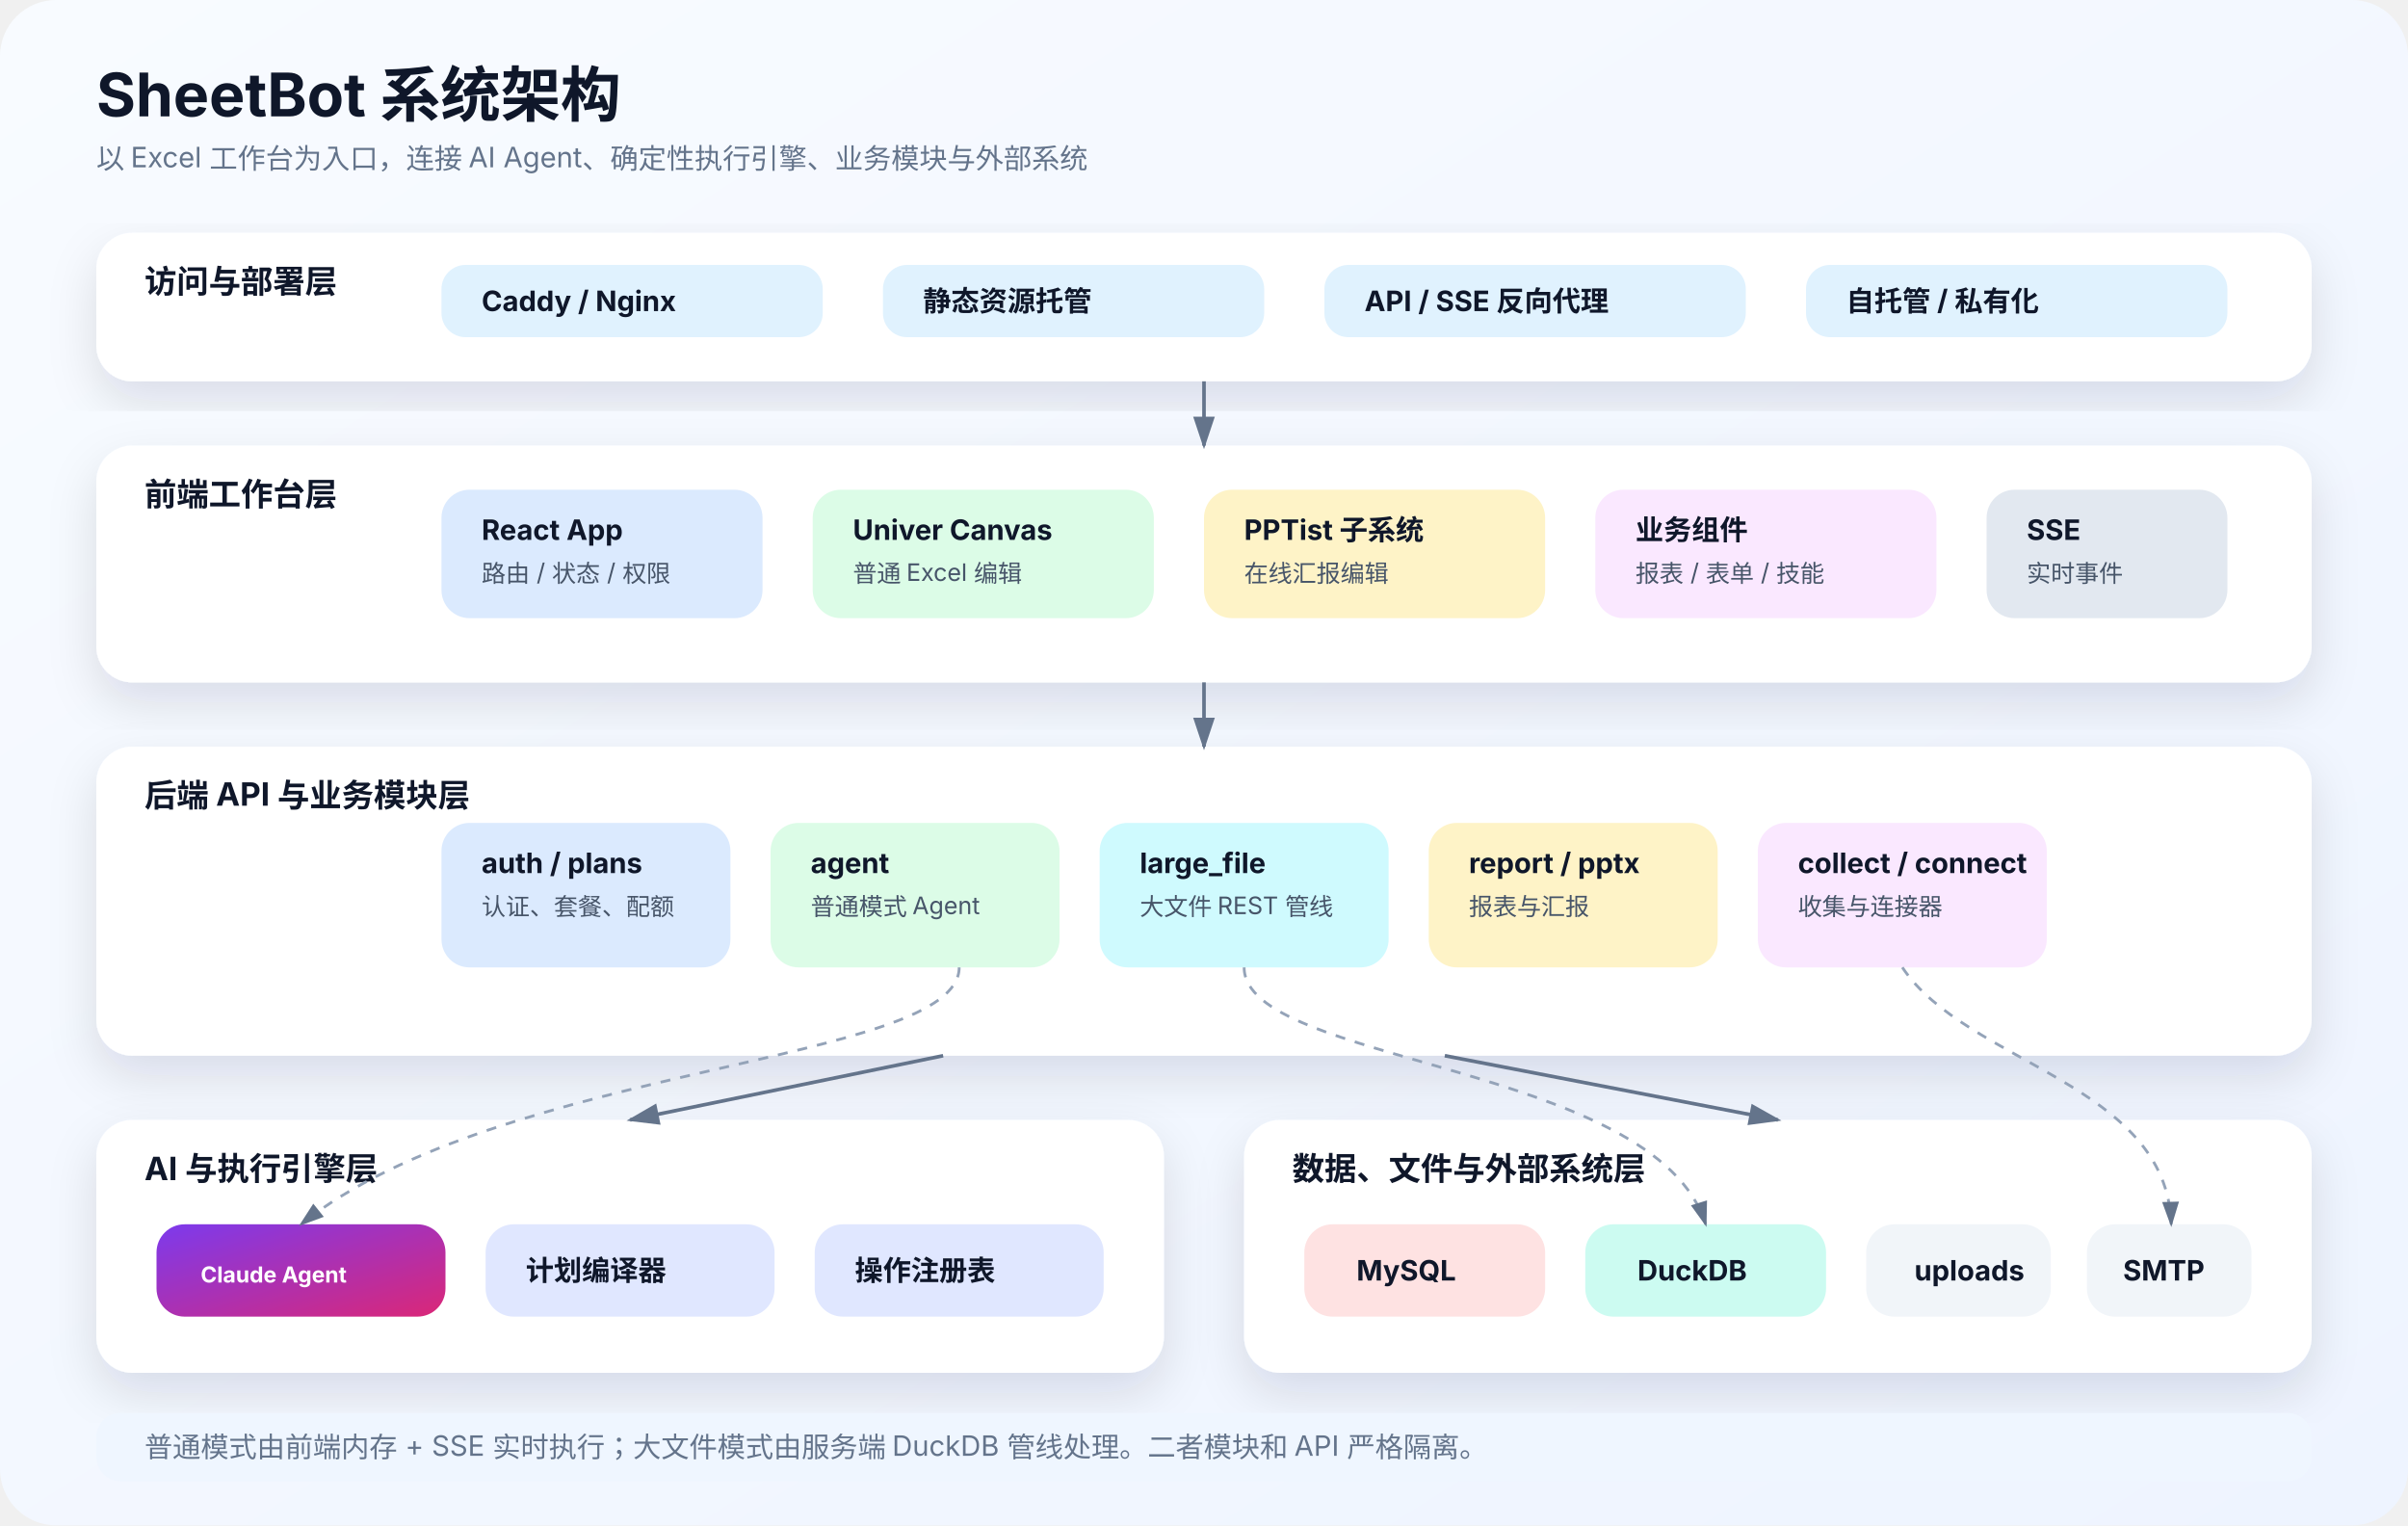
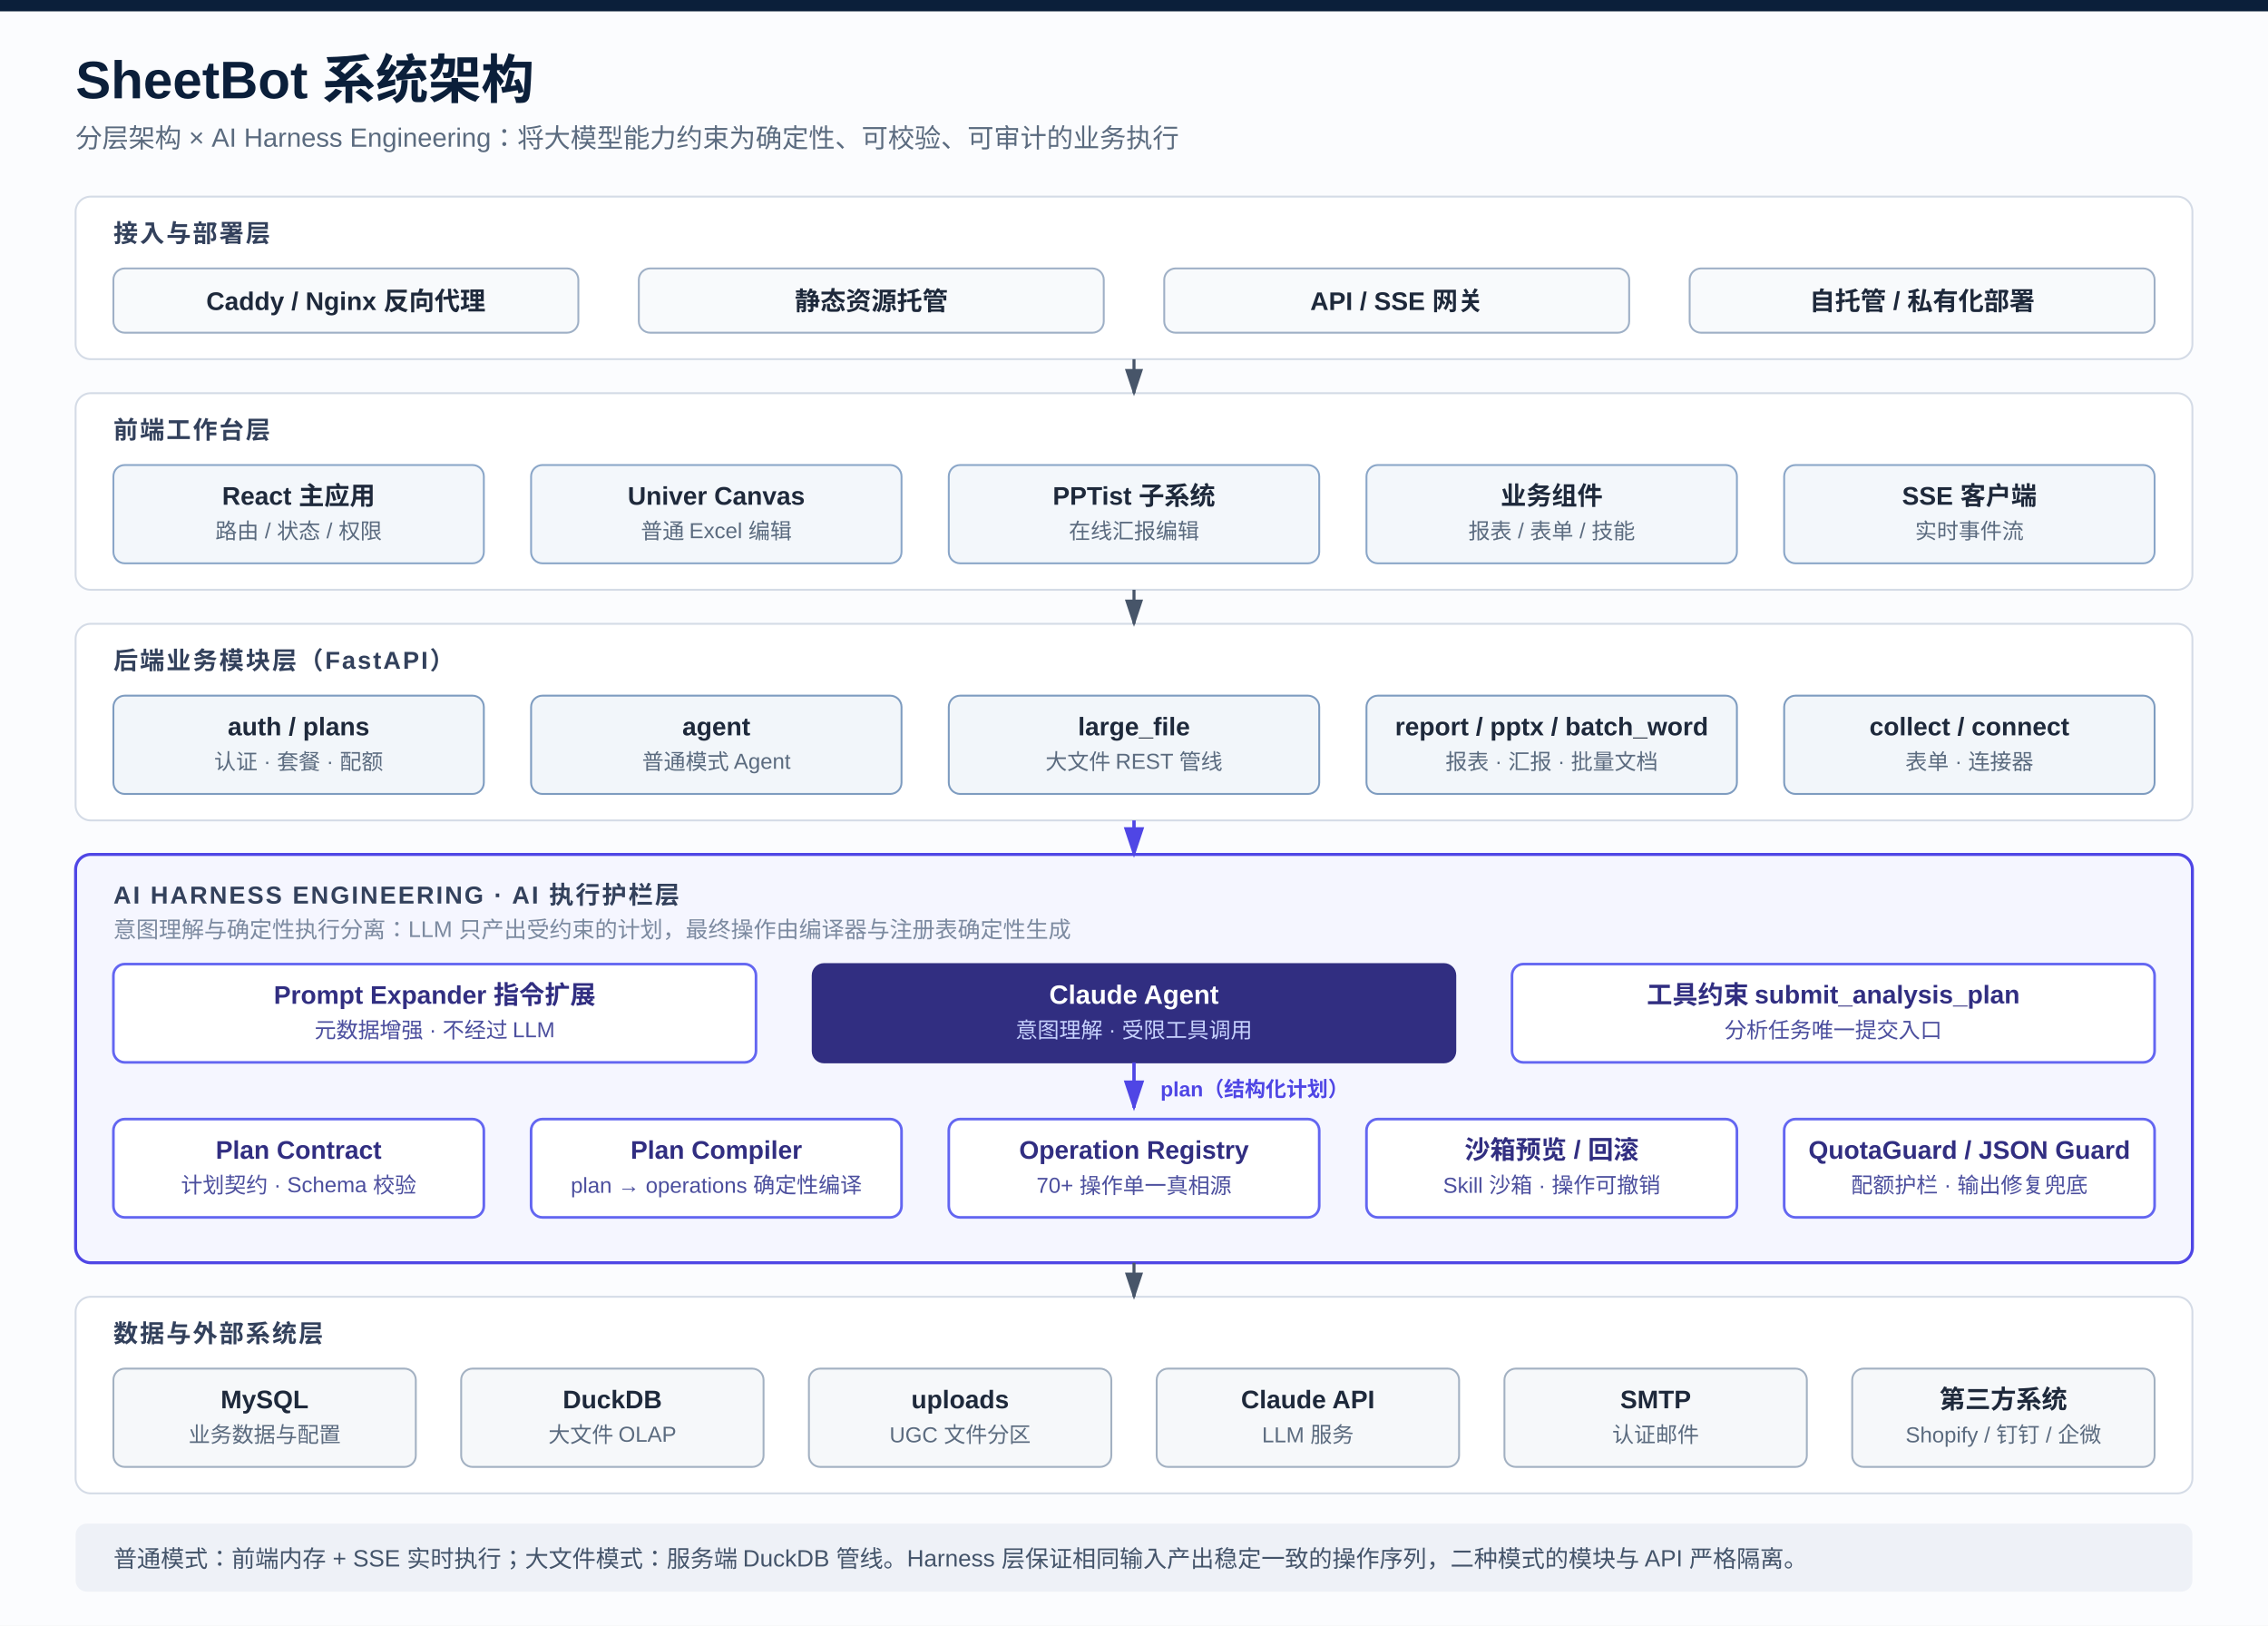
- <svg xmlns="http://www.w3.org/2000/svg" width="1200" height="760" viewBox="0 0 1200 760" role="img" aria-labelledby="title desc">
+ <svg xmlns="http://www.w3.org/2000/svg" width="1200" height="860" viewBox="0 0 1200 860" role="img" aria-labelledby="title desc">
  <defs>
-     <linearGradient id="bg" x1="0" y1="0" x2="1" y2="1">
-       <stop offset="0" stop-color="#f8fbff" />
-       <stop offset="1" stop-color="#eef4ff" />
-     </linearGradient>
-     <linearGradient id="blue" x1="0" y1="0" x2="1" y2="1">
-       <stop offset="0" stop-color="#2563eb" />
-       <stop offset="1" stop-color="#06b6d4" />
-     </linearGradient>
-     <linearGradient id="purple" x1="0" y1="0" x2="1" y2="1">
-       <stop offset="0" stop-color="#7c3aed" />
-       <stop offset="1" stop-color="#db2777" />
-     </linearGradient>
-     <filter id="shadow" x="-20%" y="-20%" width="140%" height="140%">
-       <feDropShadow dx="0" dy="10" stdDeviation="12" flood-color="#1e293b" flood-opacity="0.12" />
-     </filter>
    <marker id="arrow" markerWidth="10" markerHeight="10" refX="8" refY="3" orient="auto" markerUnits="strokeWidth">
-       <path d="M0,0 L0,6 L9,3 z" fill="#64748b" />
+       <path d="M0,0 L0,6 L9,3 z" fill="#475569" />
+     </marker>
+     <marker id="arrowAccent" markerWidth="10" markerHeight="10" refX="8" refY="3" orient="auto" markerUnits="strokeWidth">
+       <path d="M0,0 L0,6 L9,3 z" fill="#4f46e5" />
    </marker>
    <style>
-       .title { font: 700 30px "Inter", "Microsoft YaHei", Arial, sans-serif; fill: #0f172a; }
-       .subtitle { font: 400 14px "Inter", "Microsoft YaHei", Arial, sans-serif; fill: #64748b; }
-       .layer-title { font: 700 16px "Inter", "Microsoft YaHei", Arial, sans-serif; fill: #0f172a; }
-       .box-title { font: 700 14px "Inter", "Microsoft YaHei", Arial, sans-serif; fill: #0f172a; }
-       .box-text { font: 400 12px "Inter", "Microsoft YaHei", Arial, sans-serif; fill: #475569; }
-       .tag { font: 700 11px "Inter", "Microsoft YaHei", Arial, sans-serif; fill: white; }
-       .line { stroke: #64748b; stroke-width: 1.8; fill: none; marker-end: url(#arrow); }
-       .soft-line { stroke: #94a3b8; stroke-width: 1.4; fill: none; stroke-dasharray: 5 5; marker-end: url(#arrow); }
+       .title      { font: 700 28px "Segoe UI", "Microsoft YaHei", Arial, sans-serif; fill: #0b1f3a; }
+       .subtitle   { font: 400 14px "Segoe UI", "Microsoft YaHei", Arial, sans-serif; fill: #5b6b7f; }
+       .layer-tag  { font: 700 13px "Segoe UI", "Microsoft YaHei", Arial, sans-serif; fill: #33415c; letter-spacing: 1px; }
+       .layer-sub  { font: 400 12px "Segoe UI", "Microsoft YaHei", Arial, sans-serif; fill: #7c8aa0; }
+       .box-title  { font: 600 13.5px "Segoe UI", "Microsoft YaHei", Arial, sans-serif; fill: #1e293b; }
+       .box-text   { font: 400 11.5px "Segoe UI", "Microsoft YaHei", Arial, sans-serif; fill: #5b6b7f; }
+       .hl-title   { font: 700 13.5px "Segoe UI", "Microsoft YaHei", Arial, sans-serif; fill: #312e81; }
+       .hl-text    { font: 400 11.5px "Segoe UI", "Microsoft YaHei", Arial, sans-serif; fill: #4c4f9e; }
+       .dark-title { font: 700 14px "Segoe UI", "Microsoft YaHei", Arial, sans-serif; fill: #ffffff; }
+       .dark-text  { font: 400 11.5px "Segoe UI", "Microsoft YaHei", Arial, sans-serif; fill: #c7d2fe; }
+       .note       { font: 400 12.5px "Segoe UI", "Microsoft YaHei", Arial, sans-serif; fill: #44546a; }
+       .flow-label { font: 600 11px "Segoe UI", "Microsoft YaHei", Arial, sans-serif; fill: #4f46e5; }
+       .layer-box  { fill: #ffffff; stroke: #d4dbe6; stroke-width: 1; }
+       .node       { fill: #f8fafc; stroke: #9fb0c6; stroke-width: 1; }
+       .node-fe    { fill: #f3f7fb; stroke: #8aa6c8; stroke-width: 1; }
+       .node-be    { fill: #f2f6fa; stroke: #7e9cc0; stroke-width: 1; }
+       .node-data  { fill: #f6f8fa; stroke: #a3b1c2; stroke-width: 1; }
+       .node-hl    { fill: #ffffff; stroke: #6366f1; stroke-width: 1.4; }
+       .line       { stroke: #475569; stroke-width: 1.6; fill: none; marker-end: url(#arrow); }
+       .line-hl    { stroke: #4f46e5; stroke-width: 1.8; fill: none; marker-end: url(#arrowAccent); }
    </style>
  </defs>
-   <rect width="1200" height="760" rx="28" fill="url(#bg)" />
-   <text x="48" y="58" class="title">SheetBot 系统架构</text>
-   <text x="48" y="84" class="subtitle">以 Excel 工作台为入口，连接 AI Agent、确定性执行引擎、业务模块与外部系统</text>
-   <rect x="48" y="116" width="1104" height="74" rx="18" fill="#ffffff" filter="url(#shadow)" />
-   <text x="72" y="146" class="layer-title">访问与部署层</text>
-   <rect x="220" y="132" width="190" height="36" rx="12" fill="#e0f2fe" />
-   <text x="240" y="155" class="box-title">Caddy / Nginx</text>
-   <rect x="440" y="132" width="190" height="36" rx="12" fill="#e0f2fe" />
-   <text x="460" y="155" class="box-title">静态资源托管</text>
-   <rect x="660" y="132" width="210" height="36" rx="12" fill="#e0f2fe" />
-   <text x="680" y="155" class="box-title">API / SSE 反向代理</text>
-   <rect x="900" y="132" width="210" height="36" rx="12" fill="#e0f2fe" />
-   <text x="920" y="155" class="box-title">自托管 / 私有化</text>
-   <rect x="48" y="222" width="1104" height="118" rx="18" fill="#ffffff" filter="url(#shadow)" />
-   <text x="72" y="252" class="layer-title">前端工作台层</text>
-   <rect x="220" y="244" width="160" height="64" rx="14" fill="#dbeafe" />
-   <text x="240" y="269" class="box-title">React App</text>
-   <text x="240" y="290" class="box-text">路由 / 状态 / 权限</text>
-   <rect x="405" y="244" width="170" height="64" rx="14" fill="#dcfce7" />
-   <text x="425" y="269" class="box-title">Univer Canvas</text>
-   <text x="425" y="290" class="box-text">普通 Excel 编辑</text>
-   <rect x="600" y="244" width="170" height="64" rx="14" fill="#fef3c7" />
-   <text x="620" y="269" class="box-title">PPTist 子系统</text>
-   <text x="620" y="290" class="box-text">在线汇报编辑</text>
-   <rect x="795" y="244" width="170" height="64" rx="14" fill="#fae8ff" />
-   <text x="815" y="269" class="box-title">业务组件</text>
-   <text x="815" y="290" class="box-text">报表 / 表单 / 技能</text>
-   <rect x="990" y="244" width="120" height="64" rx="14" fill="#e2e8f0" />
-   <text x="1010" y="269" class="box-title">SSE</text>
-   <text x="1010" y="290" class="box-text">实时事件</text>
-   <rect x="48" y="372" width="1104" height="154" rx="18" fill="#ffffff" filter="url(#shadow)" />
-   <text x="72" y="402" class="layer-title">后端 API 与业务模块层</text>
-   <rect x="220" y="410" width="144" height="72" rx="14" fill="#dbeafe" />
-   <text x="240" y="435" class="box-title">auth / plans</text>
-   <text x="240" y="456" class="box-text">认证、套餐、配额</text>
-   <rect x="384" y="410" width="144" height="72" rx="14" fill="#dcfce7" />
-   <text x="404" y="435" class="box-title">agent</text>
-   <text x="404" y="456" class="box-text">普通模式 Agent</text>
-   <rect x="548" y="410" width="144" height="72" rx="14" fill="#cffafe" />
-   <text x="568" y="435" class="box-title">large_file</text>
-   <text x="568" y="456" class="box-text">大文件 REST 管线</text>
-   <rect x="712" y="410" width="144" height="72" rx="14" fill="#fef3c7" />
-   <text x="732" y="435" class="box-title">report / pptx</text>
-   <text x="732" y="456" class="box-text">报表与汇报</text>
-   <rect x="876" y="410" width="144" height="72" rx="14" fill="#fae8ff" />
-   <text x="896" y="435" class="box-title">collect / connect</text>
-   <text x="896" y="456" class="box-text">收集与连接器</text>
-   <rect x="48" y="558" width="532" height="126" rx="18" fill="#ffffff" filter="url(#shadow)" />
-   <text x="72" y="588" class="layer-title">AI 与执行引擎层</text>
-   <rect x="78" y="610" width="144" height="46" rx="14" fill="url(#purple)" />
-   <text x="100" y="639" class="tag">Claude Agent</text>
-   <rect x="242" y="610" width="144" height="46" rx="14" fill="#e0e7ff" />
-   <text x="262" y="638" class="box-title">计划编译器</text>
-   <rect x="406" y="610" width="144" height="46" rx="14" fill="#e0e7ff" />
-   <text x="426" y="638" class="box-title">操作注册表</text>
-   <rect x="620" y="558" width="532" height="126" rx="18" fill="#ffffff" filter="url(#shadow)" />
-   <text x="644" y="588" class="layer-title">数据、文件与外部系统层</text>
-   <rect x="650" y="610" width="120" height="46" rx="14" fill="#fee2e2" />
-   <text x="676" y="638" class="box-title">MySQL</text>
-   <rect x="790" y="610" width="120" height="46" rx="14" fill="#ccfbf1" />
-   <text x="816" y="638" class="box-title">DuckDB</text>
-   <rect x="930" y="610" width="92" height="46" rx="14" fill="#f1f5f9" />
-   <text x="954" y="638" class="box-title">uploads</text>
-   <rect x="1040" y="610" width="82" height="46" rx="14" fill="#f1f5f9" />
-   <text x="1058" y="638" class="box-title">SMTP</text>
-   <path class="line" d="M600 190 L600 222" />
-   <path class="line" d="M600 340 L600 372" />
-   <path class="line" d="M470 526 L314 558" />
-   <path class="line" d="M720 526 L886 558" />
-   <path class="soft-line" d="M478 482 C478 530, 250 530, 150 610" />
-   <path class="soft-line" d="M620 482 C620 530, 825 530, 850 610" />
-   <path class="soft-line" d="M948 482 C980 530, 1080 540, 1082 610" />
-   <rect x="48" y="704" width="1104" height="34" rx="12" fill="#eff6ff" />
-   <text x="72" y="726" class="subtitle">普通模式由前端内存 + SSE 实时执行；大文件模式由服务端 DuckDB 管线处理。二者模块和 API 严格隔离。</text>
+   <rect width="1200" height="860" fill="#fbfcfe" />
+   <rect x="0" y="0" width="1200" height="6" fill="#0b1f3a" />
+   <text x="40" y="52" class="title">SheetBot 系统架构</text>
+   <text x="40" y="78" class="subtitle">分层架构 × AI Harness Engineering：将大模型能力约束为确定性、可校验、可审计的业务执行</text>
+   <rect x="40" y="104" width="1120" height="86" rx="8" class="layer-box" />
+   <text x="60" y="128" class="layer-tag">接入与部署层</text>
+   <rect x="60" y="142" width="246" height="34" rx="6" class="node" />
+   <text x="183" y="164" text-anchor="middle" class="box-title">Caddy / Nginx 反向代理</text>
+   <rect x="338" y="142" width="246" height="34" rx="6" class="node" />
+   <text x="461" y="164" text-anchor="middle" class="box-title">静态资源托管</text>
+   <rect x="616" y="142" width="246" height="34" rx="6" class="node" />
+   <text x="739" y="164" text-anchor="middle" class="box-title">API / SSE 网关</text>
+   <rect x="894" y="142" width="246" height="34" rx="6" class="node" />
+   <text x="1017" y="164" text-anchor="middle" class="box-title">自托管 / 私有化部署</text>
+   <rect x="40" y="208" width="1120" height="104" rx="8" class="layer-box" />
+   <text x="60" y="232" class="layer-tag">前端工作台层</text>
+   <rect x="60" y="246" width="196" height="52" rx="6" class="node-fe" />
+   <text x="158" y="267" text-anchor="middle" class="box-title">React 主应用</text>
+   <text x="158" y="285" text-anchor="middle" class="box-text">路由 / 状态 / 权限</text>
+   <rect x="281" y="246" width="196" height="52" rx="6" class="node-fe" />
+   <text x="379" y="267" text-anchor="middle" class="box-title">Univer Canvas</text>
+   <text x="379" y="285" text-anchor="middle" class="box-text">普通 Excel 编辑</text>
+   <rect x="502" y="246" width="196" height="52" rx="6" class="node-fe" />
+   <text x="600" y="267" text-anchor="middle" class="box-title">PPTist 子系统</text>
+   <text x="600" y="285" text-anchor="middle" class="box-text">在线汇报编辑</text>
+   <rect x="723" y="246" width="196" height="52" rx="6" class="node-fe" />
+   <text x="821" y="267" text-anchor="middle" class="box-title">业务组件</text>
+   <text x="821" y="285" text-anchor="middle" class="box-text">报表 / 表单 / 技能</text>
+   <rect x="944" y="246" width="196" height="52" rx="6" class="node-fe" />
+   <text x="1042" y="267" text-anchor="middle" class="box-title">SSE 客户端</text>
+   <text x="1042" y="285" text-anchor="middle" class="box-text">实时事件流</text>
+   <rect x="40" y="330" width="1120" height="104" rx="8" class="layer-box" />
+   <text x="60" y="354" class="layer-tag">后端业务模块层（FastAPI）</text>
+   <rect x="60" y="368" width="196" height="52" rx="6" class="node-be" />
+   <text x="158" y="389" text-anchor="middle" class="box-title">auth / plans</text>
+   <text x="158" y="407" text-anchor="middle" class="box-text">认证 · 套餐 · 配额</text>
+   <rect x="281" y="368" width="196" height="52" rx="6" class="node-be" />
+   <text x="379" y="389" text-anchor="middle" class="box-title">agent</text>
+   <text x="379" y="407" text-anchor="middle" class="box-text">普通模式 Agent</text>
+   <rect x="502" y="368" width="196" height="52" rx="6" class="node-be" />
+   <text x="600" y="389" text-anchor="middle" class="box-title">large_file</text>
+   <text x="600" y="407" text-anchor="middle" class="box-text">大文件 REST 管线</text>
+   <rect x="723" y="368" width="196" height="52" rx="6" class="node-be" />
+   <text x="821" y="389" text-anchor="middle" class="box-title">report / pptx / batch_word</text>
+   <text x="821" y="407" text-anchor="middle" class="box-text">报表 · 汇报 · 批量文档</text>
+   <rect x="944" y="368" width="196" height="52" rx="6" class="node-be" />
+   <text x="1042" y="389" text-anchor="middle" class="box-title">collect / connect</text>
+   <text x="1042" y="407" text-anchor="middle" class="box-text">表单 · 连接器</text>
+   <rect x="40" y="452" width="1120" height="216" rx="8" fill="#f5f6ff" stroke="#4f46e5" stroke-width="1.6" />
+   <text x="60" y="478" class="layer-tag" fill="#312e81">AI HARNESS ENGINEERING · AI 执行护栏层</text>
+   <text x="60" y="496" class="layer-sub">意图理解与确定性执行分离：LLM 只产出受约束的计划，最终操作由编译器与注册表确定性生成</text>
+   <rect x="60" y="510" width="340" height="52" rx="6" class="node-hl" />
+   <text x="230" y="531" text-anchor="middle" class="hl-title">Prompt Expander 指令扩展</text>
+   <text x="230" y="549" text-anchor="middle" class="hl-text">元数据增强 · 不经过 LLM</text>
+   <rect x="430" y="510" width="340" height="52" rx="6" fill="#312e81" stroke="#312e81" />
+   <text x="600" y="531" text-anchor="middle" class="dark-title">Claude Agent</text>
+   <text x="600" y="549" text-anchor="middle" class="dark-text">意图理解 · 受限工具调用</text>
+   <rect x="800" y="510" width="340" height="52" rx="6" class="node-hl" />
+   <text x="970" y="531" text-anchor="middle" class="hl-title">工具约束 submit_analysis_plan</text>
+   <text x="970" y="549" text-anchor="middle" class="hl-text">分析任务唯一提交入口</text>
+   <path class="line-hl" d="M600 562 L600 586" />
+   <text x="614" y="580" class="flow-label">plan（结构化计划）</text>
+   <rect x="60" y="592" width="196" height="52" rx="6" class="node-hl" />
+   <text x="158" y="613" text-anchor="middle" class="hl-title">Plan Contract</text>
+   <text x="158" y="631" text-anchor="middle" class="hl-text">计划契约 · Schema 校验</text>
+   <rect x="281" y="592" width="196" height="52" rx="6" class="node-hl" />
+   <text x="379" y="613" text-anchor="middle" class="hl-title">Plan Compiler</text>
+   <text x="379" y="631" text-anchor="middle" class="hl-text">plan → operations 确定性编译</text>
+   <rect x="502" y="592" width="196" height="52" rx="6" class="node-hl" />
+   <text x="600" y="613" text-anchor="middle" class="hl-title">Operation Registry</text>
+   <text x="600" y="631" text-anchor="middle" class="hl-text">70+ 操作单一真相源</text>
+   <rect x="723" y="592" width="196" height="52" rx="6" class="node-hl" />
+   <text x="821" y="613" text-anchor="middle" class="hl-title">沙箱预览 / 回滚</text>
+   <text x="821" y="631" text-anchor="middle" class="hl-text">Skill 沙箱 · 操作可撤销</text>
+   <rect x="944" y="592" width="196" height="52" rx="6" class="node-hl" />
+   <text x="1042" y="613" text-anchor="middle" class="hl-title">QuotaGuard / JSON Guard</text>
+   <text x="1042" y="631" text-anchor="middle" class="hl-text">配额护栏 · 输出修复兜底</text>
+   <rect x="40" y="686" width="1120" height="104" rx="8" class="layer-box" />
+   <text x="60" y="710" class="layer-tag">数据与外部系统层</text>
+   <rect x="60" y="724" width="160" height="52" rx="6" class="node-data" />
+   <text x="140" y="745" text-anchor="middle" class="box-title">MySQL</text>
+   <text x="140" y="763" text-anchor="middle" class="box-text">业务数据与配置</text>
+   <rect x="244" y="724" width="160" height="52" rx="6" class="node-data" />
+   <text x="324" y="745" text-anchor="middle" class="box-title">DuckDB</text>
+   <text x="324" y="763" text-anchor="middle" class="box-text">大文件 OLAP</text>
+   <rect x="428" y="724" width="160" height="52" rx="6" class="node-data" />
+   <text x="508" y="745" text-anchor="middle" class="box-title">uploads</text>
+   <text x="508" y="763" text-anchor="middle" class="box-text">UGC 文件分区</text>
+   <rect x="612" y="724" width="160" height="52" rx="6" class="node-data" />
+   <text x="692" y="745" text-anchor="middle" class="box-title">Claude API</text>
+   <text x="692" y="763" text-anchor="middle" class="box-text">LLM 服务</text>
+   <rect x="796" y="724" width="160" height="52" rx="6" class="node-data" />
+   <text x="876" y="745" text-anchor="middle" class="box-title">SMTP</text>
+   <text x="876" y="763" text-anchor="middle" class="box-text">认证邮件</text>
+   <rect x="980" y="724" width="160" height="52" rx="6" class="node-data" />
+   <text x="1060" y="745" text-anchor="middle" class="box-title">第三方系统</text>
+   <text x="1060" y="763" text-anchor="middle" class="box-text">Shopify / 钉钉 / 企微</text>
+   <path class="line" d="M600 190 L600 208" />
+   <path class="line" d="M600 312 L600 330" />
+   <path class="line-hl" d="M600 434 L600 452" />
+   <path class="line" d="M600 668 L600 686" />
+   <rect x="40" y="806" width="1120" height="36" rx="6" fill="#eef1f7" />
+   <text x="60" y="829" class="note">普通模式：前端内存 + SSE 实时执行；大文件模式：服务端 DuckDB 管线。Harness 层保证相同输入产出稳定一致的操作序列，二种模式的模块与 API 严格隔离。</text>
</svg>
